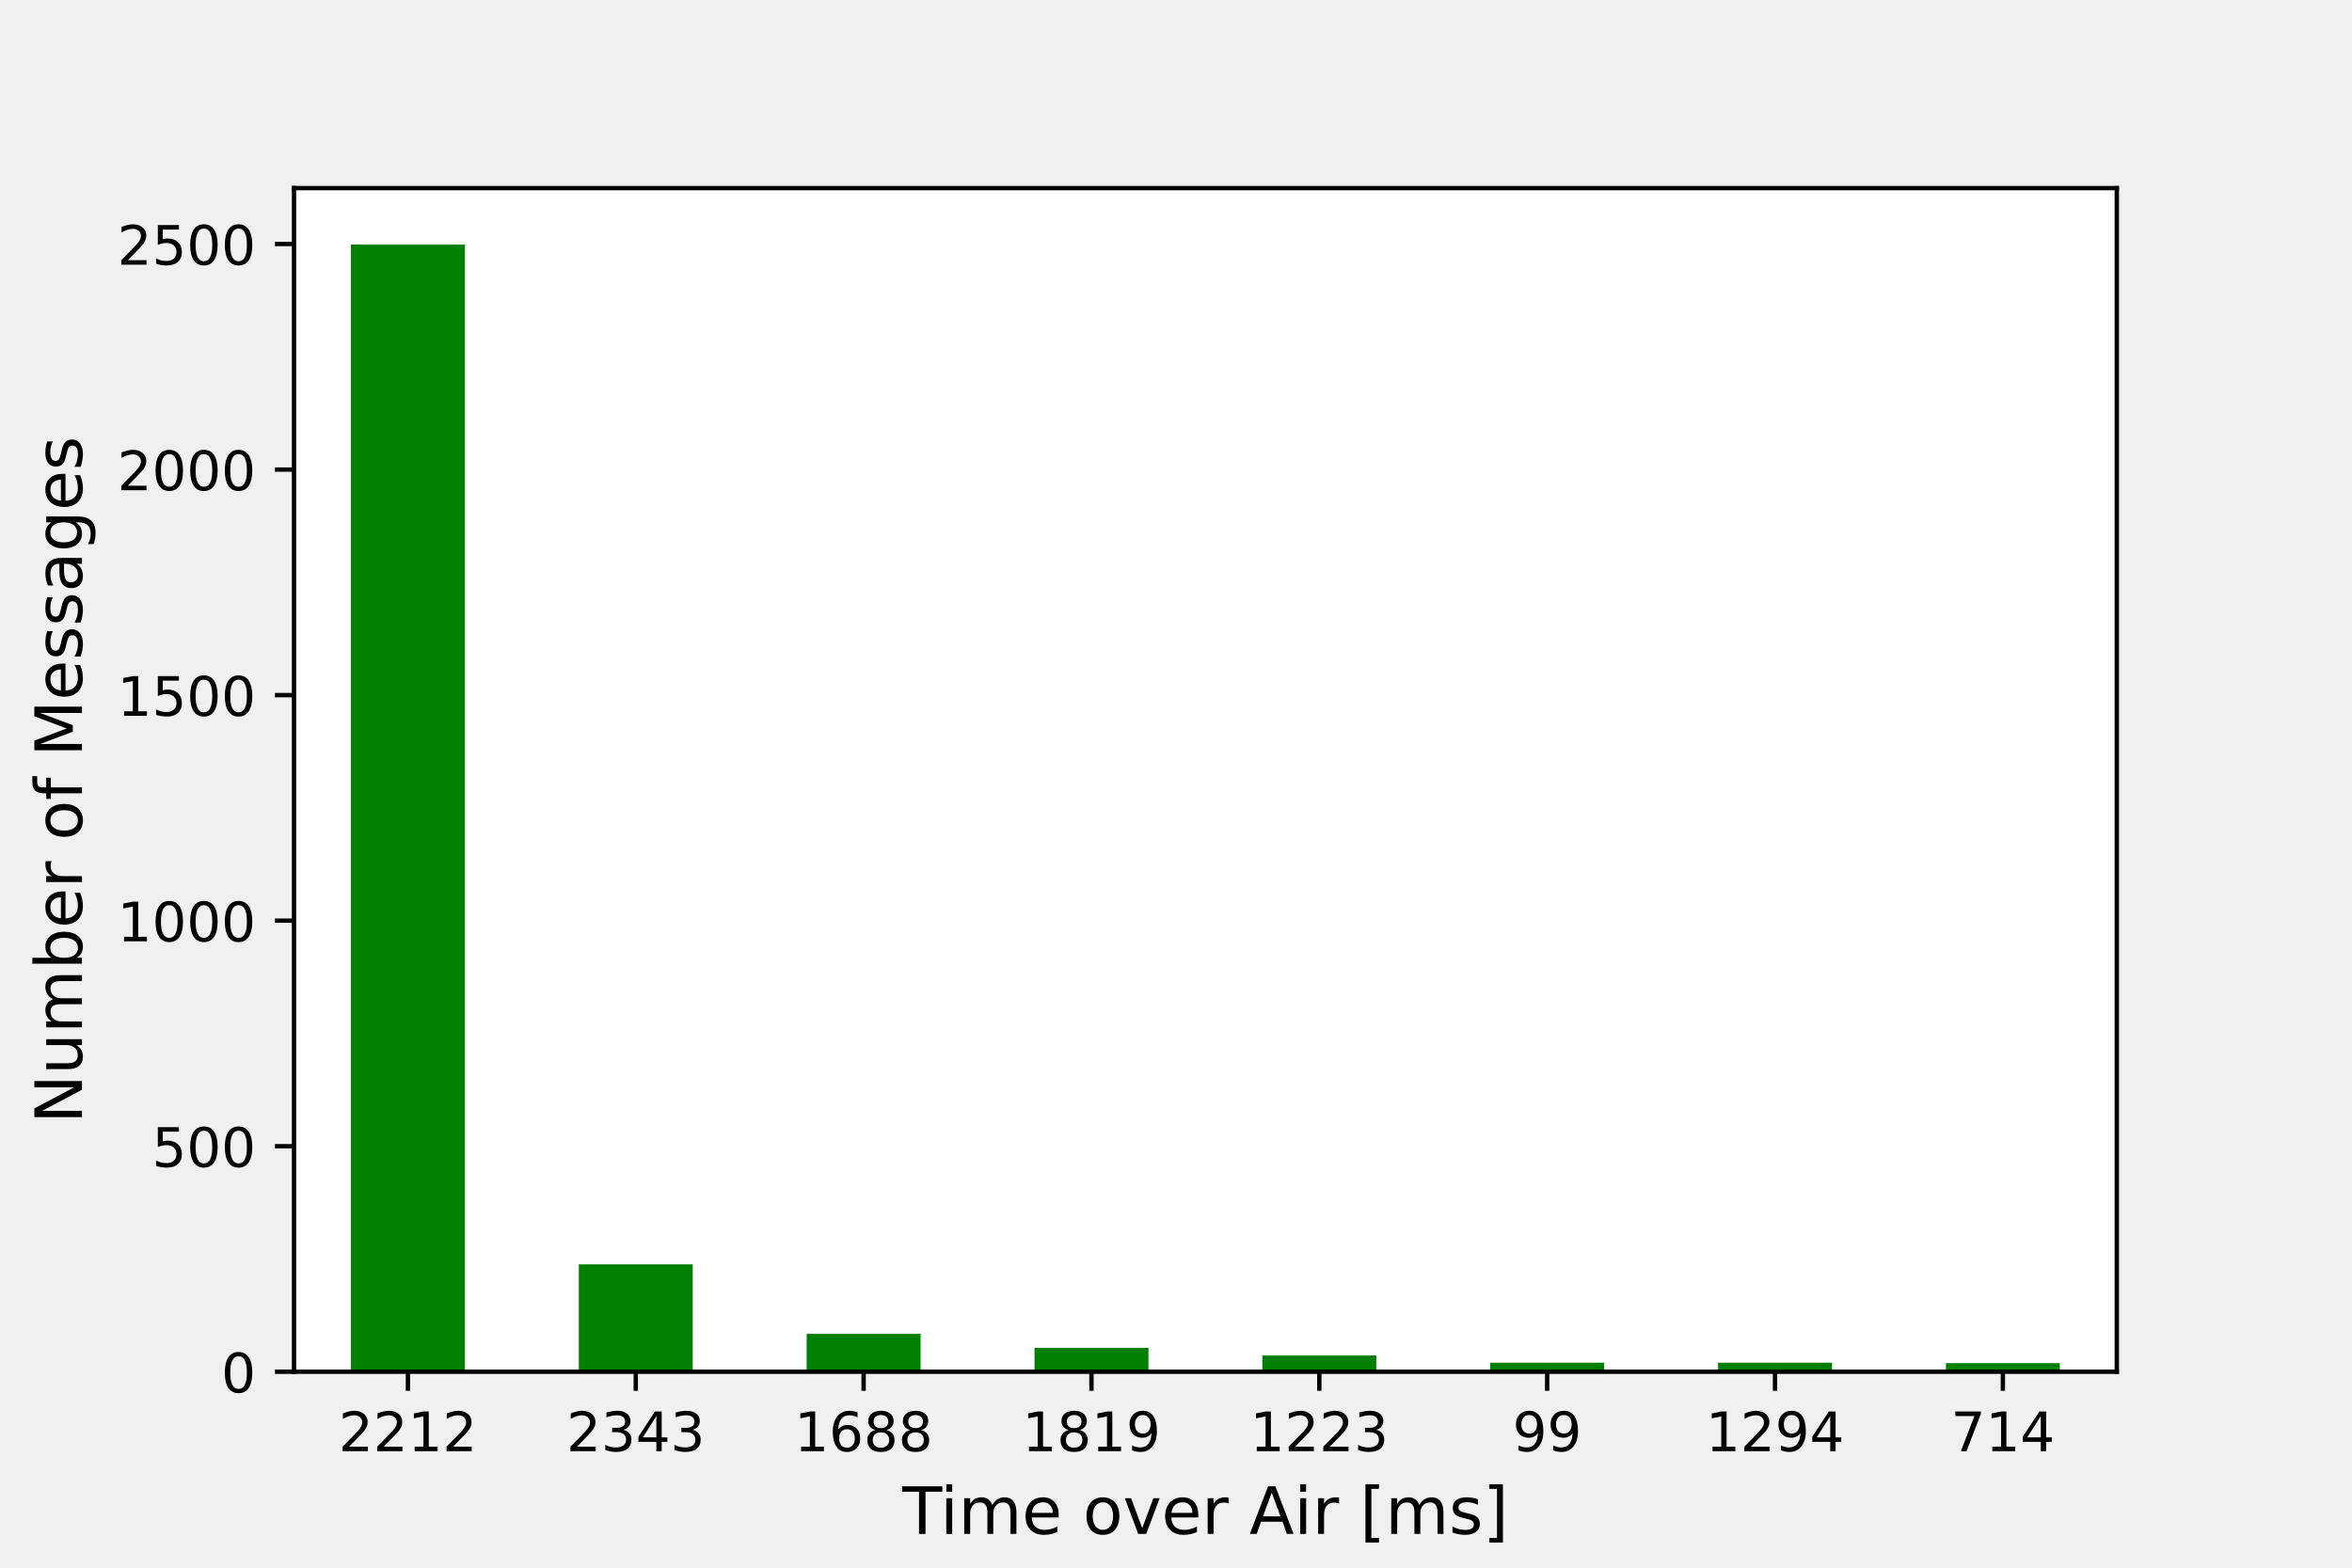
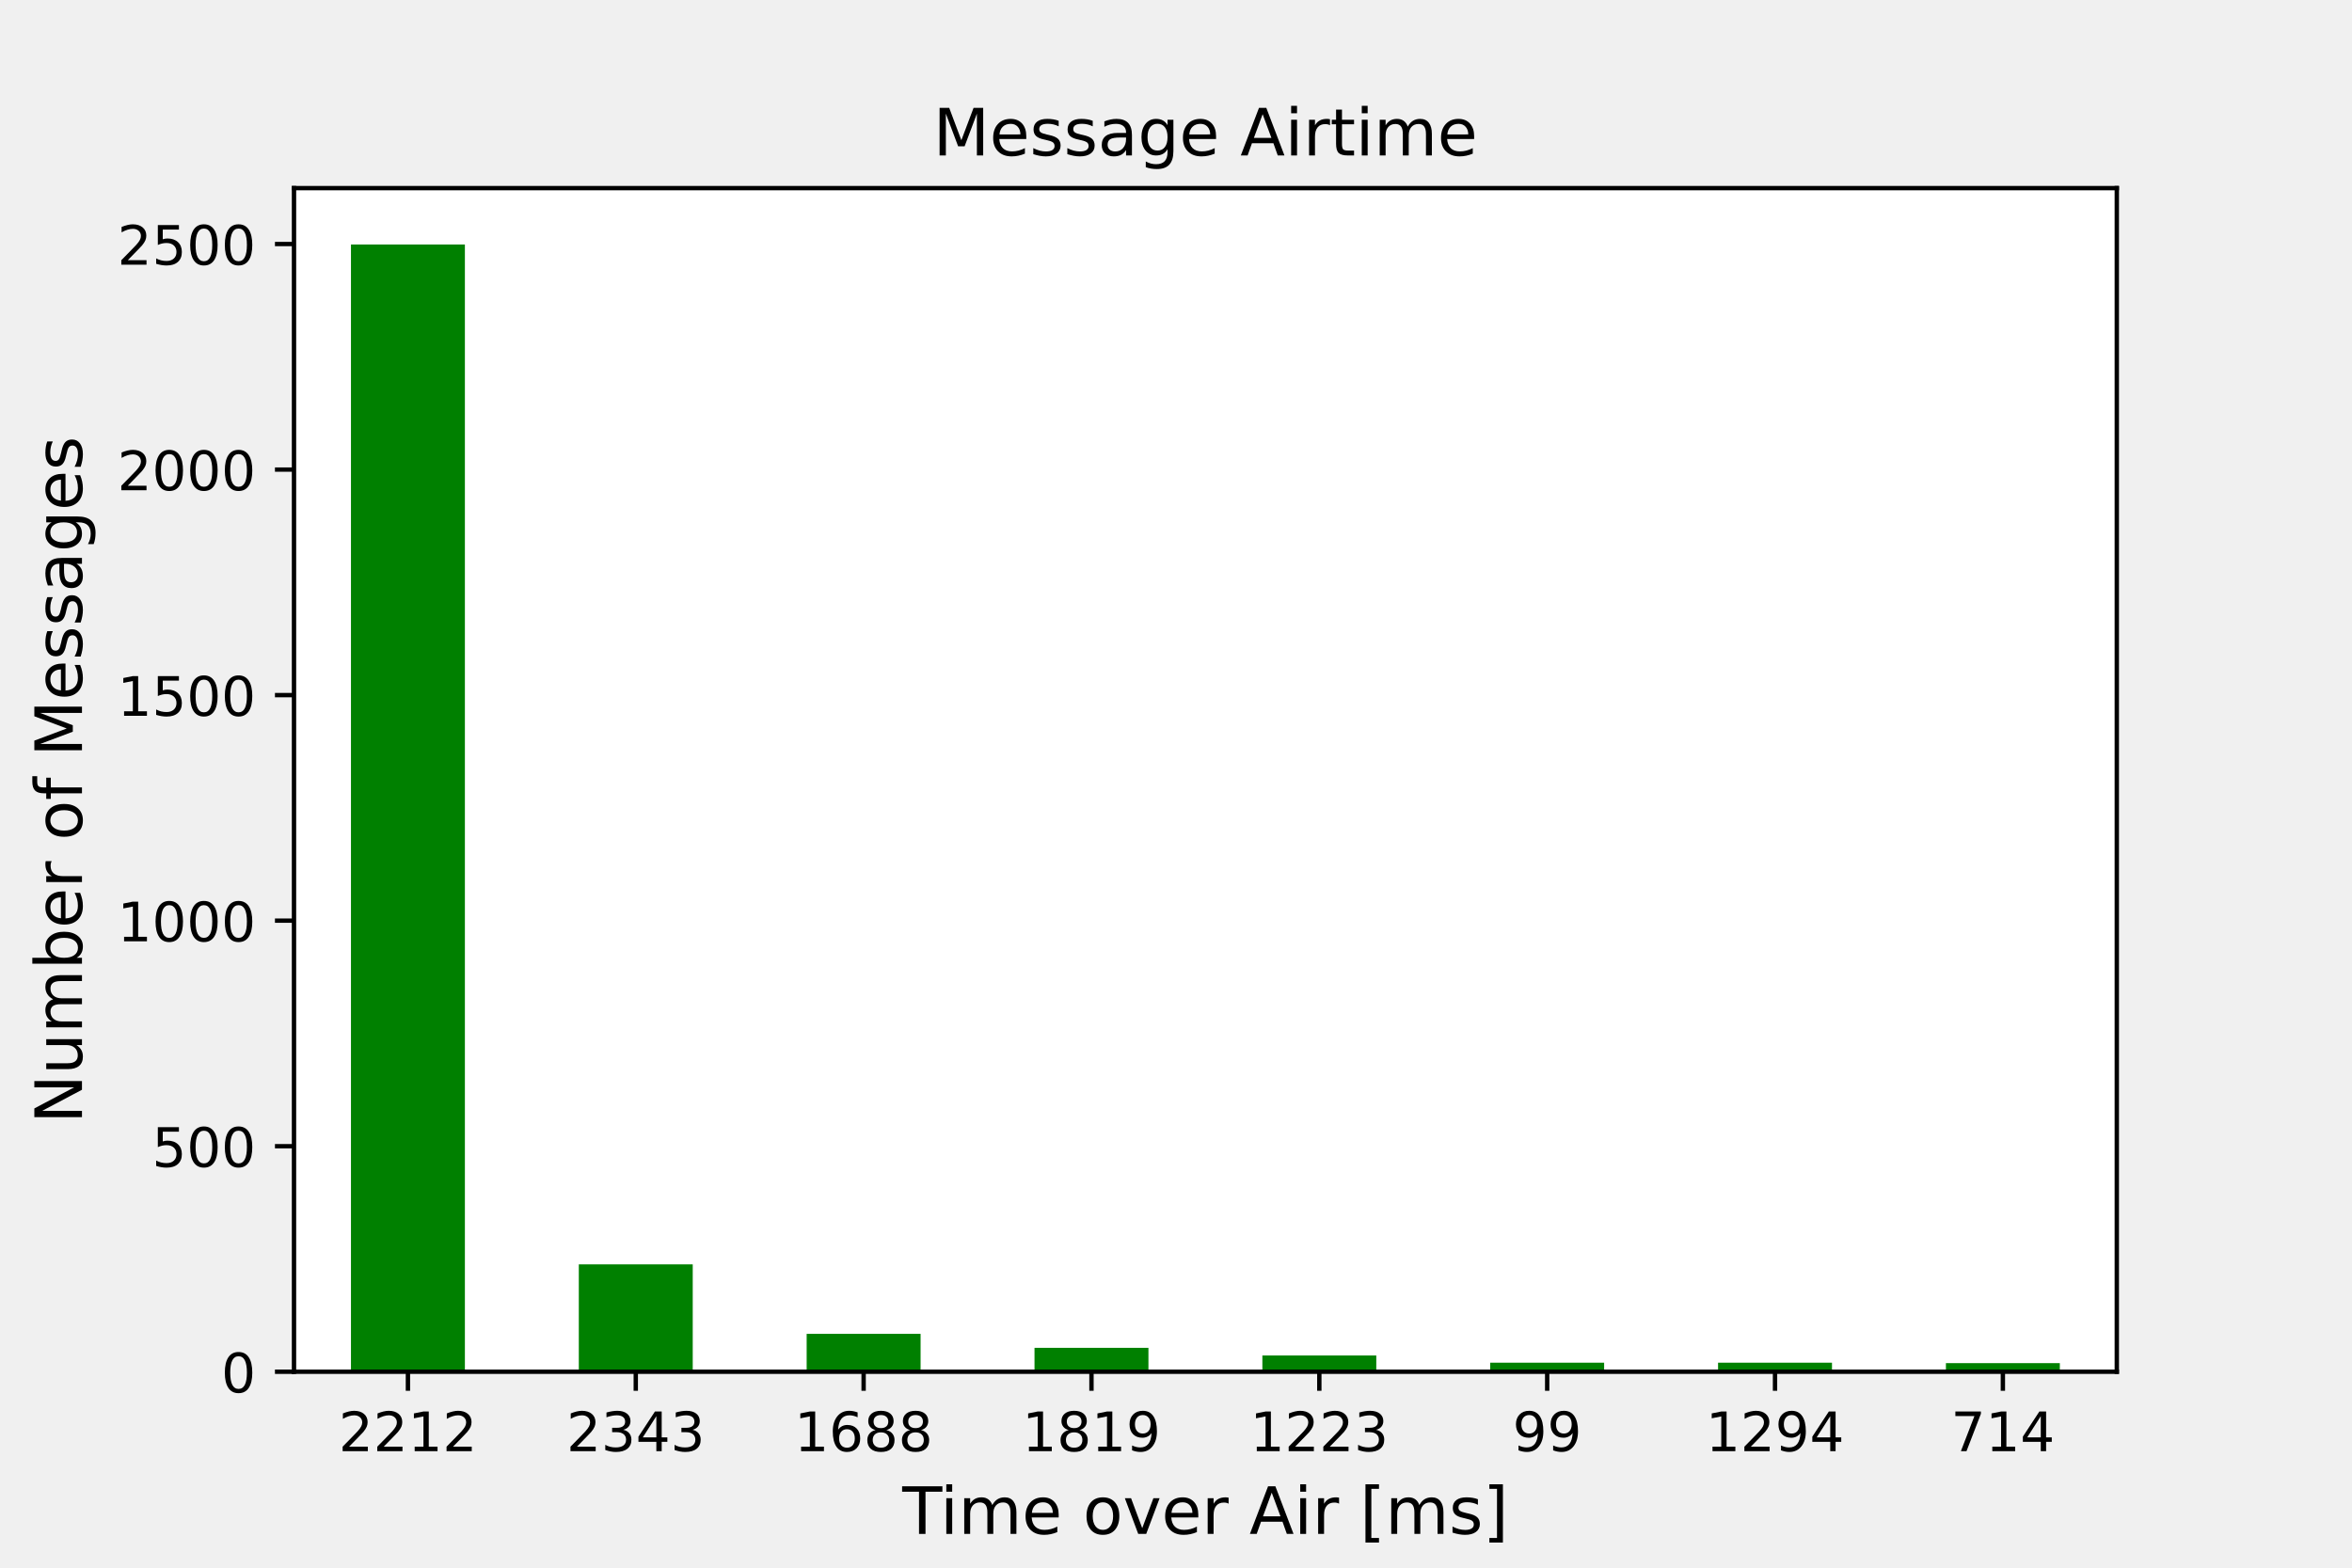
<svg xmlns="http://www.w3.org/2000/svg" xmlns:xlink="http://www.w3.org/1999/xlink" height="288pt" version="1.1" viewBox="0 0 432 288" width="432pt">
  <defs>
    <style type="text/css">*{stroke-linecap:butt;stroke-linejoin:round;}</style>
  </defs>
  <g id="figure_1">
    <g id="patch_1">
      <path d="M 0 288  L 432 288  L 432 0  L 0 0  z " style="fill:none;" />
    </g>
    <g id="axes_1">
      <g id="patch_2">
        <path d="M 54 252  L 388.8 252  L 388.8 34.56  L 54 34.56  z " style="fill:#ffffff;" />
      </g>
      <g id="patch_3">
-         <path clip-path="url(#p3d57d34177)" d="M 64.463 252  L 85.388 252  L 85.388 44.914  L 64.463 44.914  z " style="fill:#008000;" />
+         <path clip-path="url(#pd9c95d0156)" d="M 64.463 252  L 85.388 252  L 85.388 44.914  L 64.463 44.914  z " style="fill:#008000;" />
      </g>
      <g id="patch_4">
-         <path clip-path="url(#p3d57d34177)" d="M 106.312 252  L 127.237 252  L 127.237 232.278  L 106.312 232.278  z " style="fill:#008000;" />
+         <path clip-path="url(#pd9c95d0156)" d="M 106.312 252  L 127.237 252  L 127.237 232.278  L 106.312 232.278  z " style="fill:#008000;" />
      </g>
      <g id="patch_5">
-         <path clip-path="url(#p3d57d34177)" d="M 148.162 252  L 169.088 252  L 169.088 245.039  L 148.162 245.039  z " style="fill:#008000;" />
+         <path clip-path="url(#pd9c95d0156)" d="M 148.162 252  L 169.088 252  L 169.088 245.039  L 148.162 245.039  z " style="fill:#008000;" />
      </g>
      <g id="patch_6">
-         <path clip-path="url(#p3d57d34177)" d="M 190.012 252  L 210.938 252  L 210.938 247.608  L 190.012 247.608  z " style="fill:#008000;" />
+         <path clip-path="url(#pd9c95d0156)" d="M 190.012 252  L 210.938 252  L 210.938 247.608  L 190.012 247.608  z " style="fill:#008000;" />
      </g>
      <g id="patch_7">
-         <path clip-path="url(#p3d57d34177)" d="M 231.863 252  L 252.787 252  L 252.787 249.017  L 231.863 249.017  z " style="fill:#008000;" />
+         <path clip-path="url(#pd9c95d0156)" d="M 231.863 252  L 252.787 252  L 252.787 249.017  L 231.863 249.017  z " style="fill:#008000;" />
      </g>
      <g id="patch_8">
-         <path clip-path="url(#p3d57d34177)" d="M 273.712 252  L 294.637 252  L 294.637 250.343  L 273.712 250.343  z " style="fill:#008000;" />
+         <path clip-path="url(#pd9c95d0156)" d="M 273.712 252  L 294.637 252  L 294.637 250.343  L 273.712 250.343  z " style="fill:#008000;" />
      </g>
      <g id="patch_9">
-         <path clip-path="url(#p3d57d34177)" d="M 315.562 252  L 336.488 252  L 336.488 250.343  L 315.562 250.343  z " style="fill:#008000;" />
+         <path clip-path="url(#pd9c95d0156)" d="M 315.562 252  L 336.488 252  L 336.488 250.343  L 315.562 250.343  z " style="fill:#008000;" />
      </g>
      <g id="patch_10">
-         <path clip-path="url(#p3d57d34177)" d="M 357.413 252  L 378.337 252  L 378.337 250.426  L 357.413 250.426  z " style="fill:#008000;" />
+         <path clip-path="url(#pd9c95d0156)" d="M 357.413 252  L 378.337 252  L 378.337 250.426  L 357.413 250.426  z " style="fill:#008000;" />
      </g>
      <g id="matplotlib.axis_1">
        <g id="xtick_1">
          <g id="line2d_1">
            <defs>
-               <path d="M 0 0  L 0 3.5  " id="mc318a9ddac" style="stroke:#000000;stroke-width:0.8;" />
+               <path d="M 0 0  L 0 3.5  " id="med096e42ed" style="stroke:#000000;stroke-width:0.8;" />
            </defs>
            <g>
-               <use style="stroke:#000000;stroke-width:0.8;" x="74.925" xlink:href="#mc318a9ddac" y="252" />
+               <use style="stroke:#000000;stroke-width:0.8;" x="74.925" xlink:href="#med096e42ed" y="252" />
            </g>
          </g>
          <g id="text_1">
            <g transform="translate(62.2 266.5984)scale(0.1 -0.1)">
              <defs>
                <path d="M 19.188 8.297  L 53.609 8.297  L 53.609 0  L 7.328 0  L 7.328 8.297  Q 12.938 14.109 22.625 23.891  Q 32.328 33.688 34.812 36.531  Q 39.547 41.844 41.422 45.531  Q 43.312 49.219 43.312 52.781  Q 43.312 58.594 39.234 62.25  Q 35.156 65.922 28.609 65.922  Q 23.969 65.922 18.812 64.312  Q 13.672 62.703 7.812 59.422  L 7.812 69.391  Q 13.766 71.781 18.938 73  Q 24.125 74.219 28.422 74.219  Q 39.75 74.219 46.484 68.547  Q 53.219 62.891 53.219 53.422  Q 53.219 48.922 51.531 44.891  Q 49.859 40.875 45.406 35.406  Q 44.188 33.984 37.641 27.219  Q 31.109 20.453 19.188 8.297  z " id="DejaVuSans-50" />
                <path d="M 12.406 8.297  L 28.516 8.297  L 28.516 63.922  L 10.984 60.406  L 10.984 69.391  L 28.422 72.906  L 38.281 72.906  L 38.281 8.297  L 54.391 8.297  L 54.391 0  L 12.406 0  z " id="DejaVuSans-49" />
              </defs>
              <use xlink:href="#DejaVuSans-50" />
              <use x="63.623" xlink:href="#DejaVuSans-50" />
              <use x="127.246" xlink:href="#DejaVuSans-49" />
              <use x="190.869" xlink:href="#DejaVuSans-50" />
            </g>
          </g>
        </g>
        <g id="xtick_2">
          <g id="line2d_2">
            <g>
-               <use style="stroke:#000000;stroke-width:0.8;" x="116.775" xlink:href="#mc318a9ddac" y="252" />
+               <use style="stroke:#000000;stroke-width:0.8;" x="116.775" xlink:href="#med096e42ed" y="252" />
            </g>
          </g>
          <g id="text_2">
            <g transform="translate(104.05 266.5984)scale(0.1 -0.1)">
              <defs>
                <path d="M 40.578 39.312  Q 47.656 37.797 51.625 33  Q 55.609 28.219 55.609 21.188  Q 55.609 10.406 48.188 4.484  Q 40.766 -1.422 27.094 -1.422  Q 22.516 -1.422 17.656 -0.516  Q 12.797 0.391 7.625 2.203  L 7.625 11.719  Q 11.719 9.328 16.594 8.109  Q 21.484 6.891 26.812 6.891  Q 36.078 6.891 40.938 10.547  Q 45.797 14.203 45.797 21.188  Q 45.797 27.641 41.281 31.266  Q 36.766 34.906 28.719 34.906  L 20.219 34.906  L 20.219 43.016  L 29.109 43.016  Q 36.375 43.016 40.234 45.922  Q 44.094 48.828 44.094 54.297  Q 44.094 59.906 40.109 62.906  Q 36.141 65.922 28.719 65.922  Q 24.656 65.922 20.016 65.031  Q 15.375 64.156 9.812 62.312  L 9.812 71.094  Q 15.438 72.656 20.344 73.438  Q 25.25 74.219 29.594 74.219  Q 40.828 74.219 47.359 69.109  Q 53.906 64.016 53.906 55.328  Q 53.906 49.266 50.438 45.094  Q 46.969 40.922 40.578 39.312  z " id="DejaVuSans-51" />
                <path d="M 37.797 64.312  L 12.891 25.391  L 37.797 25.391  z M 35.203 72.906  L 47.609 72.906  L 47.609 25.391  L 58.016 25.391  L 58.016 17.188  L 47.609 17.188  L 47.609 0  L 37.797 0  L 37.797 17.188  L 4.891 17.188  L 4.891 26.703  z " id="DejaVuSans-52" />
              </defs>
              <use xlink:href="#DejaVuSans-50" />
              <use x="63.623" xlink:href="#DejaVuSans-51" />
              <use x="127.246" xlink:href="#DejaVuSans-52" />
              <use x="190.869" xlink:href="#DejaVuSans-51" />
            </g>
          </g>
        </g>
        <g id="xtick_3">
          <g id="line2d_3">
            <g>
-               <use style="stroke:#000000;stroke-width:0.8;" x="158.625" xlink:href="#mc318a9ddac" y="252" />
+               <use style="stroke:#000000;stroke-width:0.8;" x="158.625" xlink:href="#med096e42ed" y="252" />
            </g>
          </g>
          <g id="text_3">
            <g transform="translate(145.9 266.5984)scale(0.1 -0.1)">
              <defs>
                <path d="M 33.016 40.375  Q 26.375 40.375 22.484 35.828  Q 18.609 31.297 18.609 23.391  Q 18.609 15.531 22.484 10.953  Q 26.375 6.391 33.016 6.391  Q 39.656 6.391 43.531 10.953  Q 47.406 15.531 47.406 23.391  Q 47.406 31.297 43.531 35.828  Q 39.656 40.375 33.016 40.375  z M 52.594 71.297  L 52.594 62.312  Q 48.875 64.062 45.094 64.984  Q 41.312 65.922 37.594 65.922  Q 27.828 65.922 22.672 59.328  Q 17.531 52.734 16.797 39.406  Q 19.672 43.656 24.016 45.922  Q 28.375 48.188 33.594 48.188  Q 44.578 48.188 50.953 41.516  Q 57.328 34.859 57.328 23.391  Q 57.328 12.156 50.688 5.359  Q 44.047 -1.422 33.016 -1.422  Q 20.359 -1.422 13.672 8.266  Q 6.984 17.969 6.984 36.375  Q 6.984 53.656 15.188 63.938  Q 23.391 74.219 37.203 74.219  Q 40.922 74.219 44.703 73.484  Q 48.484 72.75 52.594 71.297  z " id="DejaVuSans-54" />
                <path d="M 31.781 34.625  Q 24.75 34.625 20.719 30.859  Q 16.703 27.094 16.703 20.516  Q 16.703 13.922 20.719 10.156  Q 24.75 6.391 31.781 6.391  Q 38.812 6.391 42.859 10.172  Q 46.922 13.969 46.922 20.516  Q 46.922 27.094 42.891 30.859  Q 38.875 34.625 31.781 34.625  z M 21.922 38.812  Q 15.578 40.375 12.031 44.719  Q 8.5 49.078 8.5 55.328  Q 8.5 64.062 14.719 69.141  Q 20.953 74.219 31.781 74.219  Q 42.672 74.219 48.875 69.141  Q 55.078 64.062 55.078 55.328  Q 55.078 49.078 51.531 44.719  Q 48 40.375 41.703 38.812  Q 48.828 37.156 52.797 32.312  Q 56.781 27.484 56.781 20.516  Q 56.781 9.906 50.312 4.234  Q 43.844 -1.422 31.781 -1.422  Q 19.734 -1.422 13.25 4.234  Q 6.781 9.906 6.781 20.516  Q 6.781 27.484 10.781 32.312  Q 14.797 37.156 21.922 38.812  z M 18.312 54.391  Q 18.312 48.734 21.844 45.562  Q 25.391 42.391 31.781 42.391  Q 38.141 42.391 41.719 45.562  Q 45.312 48.734 45.312 54.391  Q 45.312 60.062 41.719 63.234  Q 38.141 66.406 31.781 66.406  Q 25.391 66.406 21.844 63.234  Q 18.312 60.062 18.312 54.391  z " id="DejaVuSans-56" />
              </defs>
              <use xlink:href="#DejaVuSans-49" />
              <use x="63.623" xlink:href="#DejaVuSans-54" />
              <use x="127.246" xlink:href="#DejaVuSans-56" />
              <use x="190.869" xlink:href="#DejaVuSans-56" />
            </g>
          </g>
        </g>
        <g id="xtick_4">
          <g id="line2d_4">
            <g>
-               <use style="stroke:#000000;stroke-width:0.8;" x="200.475" xlink:href="#mc318a9ddac" y="252" />
+               <use style="stroke:#000000;stroke-width:0.8;" x="200.475" xlink:href="#med096e42ed" y="252" />
            </g>
          </g>
          <g id="text_4">
            <g transform="translate(187.75 266.5984)scale(0.1 -0.1)">
              <defs>
                <path d="M 10.984 1.516  L 10.984 10.5  Q 14.703 8.734 18.5 7.812  Q 22.312 6.891 25.984 6.891  Q 35.75 6.891 40.891 13.453  Q 46.047 20.016 46.781 33.406  Q 43.953 29.203 39.594 26.953  Q 35.25 24.703 29.984 24.703  Q 19.047 24.703 12.672 31.312  Q 6.297 37.938 6.297 49.422  Q 6.297 60.641 12.938 67.422  Q 19.578 74.219 30.609 74.219  Q 43.266 74.219 49.922 64.516  Q 56.594 54.828 56.594 36.375  Q 56.594 19.141 48.406 8.859  Q 40.234 -1.422 26.422 -1.422  Q 22.703 -1.422 18.891 -0.688  Q 15.094 0.047 10.984 1.516  z M 30.609 32.422  Q 37.25 32.422 41.125 36.953  Q 45.016 41.5 45.016 49.422  Q 45.016 57.281 41.125 61.844  Q 37.25 66.406 30.609 66.406  Q 23.969 66.406 20.094 61.844  Q 16.219 57.281 16.219 49.422  Q 16.219 41.5 20.094 36.953  Q 23.969 32.422 30.609 32.422  z " id="DejaVuSans-57" />
              </defs>
              <use xlink:href="#DejaVuSans-49" />
              <use x="63.623" xlink:href="#DejaVuSans-56" />
              <use x="127.246" xlink:href="#DejaVuSans-49" />
              <use x="190.869" xlink:href="#DejaVuSans-57" />
            </g>
          </g>
        </g>
        <g id="xtick_5">
          <g id="line2d_5">
            <g>
-               <use style="stroke:#000000;stroke-width:0.8;" x="242.325" xlink:href="#mc318a9ddac" y="252" />
+               <use style="stroke:#000000;stroke-width:0.8;" x="242.325" xlink:href="#med096e42ed" y="252" />
            </g>
          </g>
          <g id="text_5">
            <g transform="translate(229.6 266.5984)scale(0.1 -0.1)">
              <use xlink:href="#DejaVuSans-49" />
              <use x="63.623" xlink:href="#DejaVuSans-50" />
              <use x="127.246" xlink:href="#DejaVuSans-50" />
              <use x="190.869" xlink:href="#DejaVuSans-51" />
            </g>
          </g>
        </g>
        <g id="xtick_6">
          <g id="line2d_6">
            <g>
-               <use style="stroke:#000000;stroke-width:0.8;" x="284.175" xlink:href="#mc318a9ddac" y="252" />
+               <use style="stroke:#000000;stroke-width:0.8;" x="284.175" xlink:href="#med096e42ed" y="252" />
            </g>
          </g>
          <g id="text_6">
            <g transform="translate(277.8125 266.5984)scale(0.1 -0.1)">
              <use xlink:href="#DejaVuSans-57" />
              <use x="63.623" xlink:href="#DejaVuSans-57" />
            </g>
          </g>
        </g>
        <g id="xtick_7">
          <g id="line2d_7">
            <g>
-               <use style="stroke:#000000;stroke-width:0.8;" x="326.025" xlink:href="#mc318a9ddac" y="252" />
+               <use style="stroke:#000000;stroke-width:0.8;" x="326.025" xlink:href="#med096e42ed" y="252" />
            </g>
          </g>
          <g id="text_7">
            <g transform="translate(313.3 266.5984)scale(0.1 -0.1)">
              <use xlink:href="#DejaVuSans-49" />
              <use x="63.623" xlink:href="#DejaVuSans-50" />
              <use x="127.246" xlink:href="#DejaVuSans-57" />
              <use x="190.869" xlink:href="#DejaVuSans-52" />
            </g>
          </g>
        </g>
        <g id="xtick_8">
          <g id="line2d_8">
            <g>
-               <use style="stroke:#000000;stroke-width:0.8;" x="367.875" xlink:href="#mc318a9ddac" y="252" />
+               <use style="stroke:#000000;stroke-width:0.8;" x="367.875" xlink:href="#med096e42ed" y="252" />
            </g>
          </g>
          <g id="text_8">
            <g transform="translate(358.3313 266.5984)scale(0.1 -0.1)">
              <defs>
                <path d="M 8.203 72.906  L 55.078 72.906  L 55.078 68.703  L 28.609 0  L 18.312 0  L 43.219 64.594  L 8.203 64.594  z " id="DejaVuSans-55" />
              </defs>
              <use xlink:href="#DejaVuSans-55" />
              <use x="63.623" xlink:href="#DejaVuSans-49" />
              <use x="127.246" xlink:href="#DejaVuSans-52" />
            </g>
          </g>
        </g>
        <g id="text_9">
          <g transform="translate(165.7284 281.7962)scale(0.12 -0.12)">
            <defs>
              <path d="M -0.297 72.906  L 61.375 72.906  L 61.375 64.594  L 35.5 64.594  L 35.5 0  L 25.594 0  L 25.594 64.594  L -0.297 64.594  z " id="DejaVuSans-84" />
              <path d="M 9.422 54.688  L 18.406 54.688  L 18.406 0  L 9.422 0  z M 9.422 75.984  L 18.406 75.984  L 18.406 64.594  L 9.422 64.594  z " id="DejaVuSans-105" />
              <path d="M 52 44.188  Q 55.375 50.25 60.062 53.125  Q 64.75 56 71.094 56  Q 79.641 56 84.281 50.016  Q 88.922 44.047 88.922 33.016  L 88.922 0  L 79.891 0  L 79.891 32.719  Q 79.891 40.578 77.094 44.375  Q 74.312 48.188 68.609 48.188  Q 61.625 48.188 57.562 43.547  Q 53.516 38.922 53.516 30.906  L 53.516 0  L 44.484 0  L 44.484 32.719  Q 44.484 40.625 41.703 44.406  Q 38.922 48.188 33.109 48.188  Q 26.219 48.188 22.156 43.531  Q 18.109 38.875 18.109 30.906  L 18.109 0  L 9.078 0  L 9.078 54.688  L 18.109 54.688  L 18.109 46.188  Q 21.188 51.219 25.484 53.609  Q 29.781 56 35.688 56  Q 41.656 56 45.828 52.969  Q 50 49.953 52 44.188  z " id="DejaVuSans-109" />
              <path d="M 56.203 29.594  L 56.203 25.203  L 14.891 25.203  Q 15.484 15.922 20.484 11.062  Q 25.484 6.203 34.422 6.203  Q 39.594 6.203 44.453 7.469  Q 49.312 8.734 54.109 11.281  L 54.109 2.781  Q 49.266 0.734 44.188 -0.344  Q 39.109 -1.422 33.891 -1.422  Q 20.797 -1.422 13.156 6.188  Q 5.516 13.812 5.516 26.812  Q 5.516 40.234 12.766 48.109  Q 20.016 56 32.328 56  Q 43.359 56 49.781 48.891  Q 56.203 41.797 56.203 29.594  z M 47.219 32.234  Q 47.125 39.594 43.094 43.984  Q 39.062 48.391 32.422 48.391  Q 24.906 48.391 20.391 44.141  Q 15.875 39.891 15.188 32.172  z " id="DejaVuSans-101" />
              <path id="DejaVuSans-32" />
              <path d="M 30.609 48.391  Q 23.391 48.391 19.188 42.75  Q 14.984 37.109 14.984 27.297  Q 14.984 17.484 19.156 11.844  Q 23.344 6.203 30.609 6.203  Q 37.797 6.203 41.984 11.859  Q 46.188 17.531 46.188 27.297  Q 46.188 37.016 41.984 42.703  Q 37.797 48.391 30.609 48.391  z M 30.609 56  Q 42.328 56 49.016 48.375  Q 55.719 40.766 55.719 27.297  Q 55.719 13.875 49.016 6.219  Q 42.328 -1.422 30.609 -1.422  Q 18.844 -1.422 12.172 6.219  Q 5.516 13.875 5.516 27.297  Q 5.516 40.766 12.172 48.375  Q 18.844 56 30.609 56  z " id="DejaVuSans-111" />
              <path d="M 2.984 54.688  L 12.5 54.688  L 29.594 8.797  L 46.688 54.688  L 56.203 54.688  L 35.688 0  L 23.484 0  z " id="DejaVuSans-118" />
              <path d="M 41.109 46.297  Q 39.594 47.172 37.812 47.578  Q 36.031 48 33.891 48  Q 26.266 48 22.188 43.047  Q 18.109 38.094 18.109 28.812  L 18.109 0  L 9.078 0  L 9.078 54.688  L 18.109 54.688  L 18.109 46.188  Q 20.953 51.172 25.484 53.578  Q 30.031 56 36.531 56  Q 37.453 56 38.578 55.875  Q 39.703 55.766 41.062 55.516  z " id="DejaVuSans-114" />
              <path d="M 34.188 63.188  L 20.797 26.906  L 47.609 26.906  z M 28.609 72.906  L 39.797 72.906  L 67.578 0  L 57.328 0  L 50.688 18.703  L 17.828 18.703  L 11.188 0  L 0.781 0  z " id="DejaVuSans-65" />
              <path d="M 8.594 75.984  L 29.297 75.984  L 29.297 69  L 17.578 69  L 17.578 -6.203  L 29.297 -6.203  L 29.297 -13.188  L 8.594 -13.188  z " id="DejaVuSans-91" />
              <path d="M 44.281 53.078  L 44.281 44.578  Q 40.484 46.531 36.375 47.5  Q 32.281 48.484 27.875 48.484  Q 21.188 48.484 17.844 46.438  Q 14.5 44.391 14.5 40.281  Q 14.5 37.156 16.891 35.375  Q 19.281 33.594 26.516 31.984  L 29.594 31.297  Q 39.156 29.25 43.188 25.516  Q 47.219 21.781 47.219 15.094  Q 47.219 7.469 41.188 3.016  Q 35.156 -1.422 24.609 -1.422  Q 20.219 -1.422 15.453 -0.562  Q 10.688 0.297 5.422 2  L 5.422 11.281  Q 10.406 8.688 15.234 7.391  Q 20.062 6.109 24.812 6.109  Q 31.156 6.109 34.562 8.281  Q 37.984 10.453 37.984 14.406  Q 37.984 18.062 35.516 20.016  Q 33.062 21.969 24.703 23.781  L 21.578 24.516  Q 13.234 26.266 9.516 29.906  Q 5.812 33.547 5.812 39.891  Q 5.812 47.609 11.281 51.797  Q 16.75 56 26.812 56  Q 31.781 56 36.172 55.266  Q 40.578 54.547 44.281 53.078  z " id="DejaVuSans-115" />
              <path d="M 30.422 75.984  L 30.422 -13.188  L 9.719 -13.188  L 9.719 -6.203  L 21.391 -6.203  L 21.391 69  L 9.719 69  L 9.719 75.984  z " id="DejaVuSans-93" />
            </defs>
            <use xlink:href="#DejaVuSans-84" />
            <use x="57.959" xlink:href="#DejaVuSans-105" />
            <use x="85.742" xlink:href="#DejaVuSans-109" />
            <use x="183.154" xlink:href="#DejaVuSans-101" />
            <use x="244.678" xlink:href="#DejaVuSans-32" />
            <use x="276.465" xlink:href="#DejaVuSans-111" />
            <use x="337.646" xlink:href="#DejaVuSans-118" />
            <use x="396.826" xlink:href="#DejaVuSans-101" />
            <use x="458.35" xlink:href="#DejaVuSans-114" />
            <use x="499.463" xlink:href="#DejaVuSans-32" />
            <use x="531.25" xlink:href="#DejaVuSans-65" />
            <use x="599.658" xlink:href="#DejaVuSans-105" />
            <use x="627.441" xlink:href="#DejaVuSans-114" />
            <use x="668.555" xlink:href="#DejaVuSans-32" />
            <use x="700.342" xlink:href="#DejaVuSans-91" />
            <use x="739.355" xlink:href="#DejaVuSans-109" />
            <use x="836.768" xlink:href="#DejaVuSans-115" />
            <use x="888.867" xlink:href="#DejaVuSans-93" />
          </g>
        </g>
      </g>
      <g id="matplotlib.axis_2">
        <g id="ytick_1">
          <g id="line2d_9">
            <defs>
-               <path d="M 0 0  L -3.5 0  " id="m7faad6955d" style="stroke:#000000;stroke-width:0.8;" />
+               <path d="M 0 0  L -3.5 0  " id="md0dcd8bc72" style="stroke:#000000;stroke-width:0.8;" />
            </defs>
            <g>
-               <use style="stroke:#000000;stroke-width:0.8;" x="54" xlink:href="#m7faad6955d" y="252" />
+               <use style="stroke:#000000;stroke-width:0.8;" x="54" xlink:href="#md0dcd8bc72" y="252" />
            </g>
          </g>
          <g id="text_10">
            <g transform="translate(40.6375 255.7992)scale(0.1 -0.1)">
              <defs>
                <path d="M 31.781 66.406  Q 24.172 66.406 20.328 58.906  Q 16.5 51.422 16.5 36.375  Q 16.5 21.391 20.328 13.891  Q 24.172 6.391 31.781 6.391  Q 39.453 6.391 43.281 13.891  Q 47.125 21.391 47.125 36.375  Q 47.125 51.422 43.281 58.906  Q 39.453 66.406 31.781 66.406  z M 31.781 74.219  Q 44.047 74.219 50.516 64.516  Q 56.984 54.828 56.984 36.375  Q 56.984 17.969 50.516 8.266  Q 44.047 -1.422 31.781 -1.422  Q 19.531 -1.422 13.062 8.266  Q 6.594 17.969 6.594 36.375  Q 6.594 54.828 13.062 64.516  Q 19.531 74.219 31.781 74.219  z " id="DejaVuSans-48" />
              </defs>
              <use xlink:href="#DejaVuSans-48" />
            </g>
          </g>
        </g>
        <g id="ytick_2">
          <g id="line2d_10">
            <g>
-               <use style="stroke:#000000;stroke-width:0.8;" x="54" xlink:href="#m7faad6955d" y="210.566" />
+               <use style="stroke:#000000;stroke-width:0.8;" x="54" xlink:href="#md0dcd8bc72" y="210.566" />
            </g>
          </g>
          <g id="text_11">
            <g transform="translate(27.9125 214.3655)scale(0.1 -0.1)">
              <defs>
                <path d="M 10.797 72.906  L 49.516 72.906  L 49.516 64.594  L 19.828 64.594  L 19.828 46.734  Q 21.969 47.469 24.109 47.828  Q 26.266 48.188 28.422 48.188  Q 40.625 48.188 47.75 41.5  Q 54.891 34.812 54.891 23.391  Q 54.891 11.625 47.562 5.094  Q 40.234 -1.422 26.906 -1.422  Q 22.312 -1.422 17.547 -0.641  Q 12.797 0.141 7.719 1.703  L 7.719 11.625  Q 12.109 9.234 16.797 8.062  Q 21.484 6.891 26.703 6.891  Q 35.156 6.891 40.078 11.328  Q 45.016 15.766 45.016 23.391  Q 45.016 31 40.078 35.438  Q 35.156 39.891 26.703 39.891  Q 22.75 39.891 18.812 39.016  Q 14.891 38.141 10.797 36.281  z " id="DejaVuSans-53" />
              </defs>
              <use xlink:href="#DejaVuSans-53" />
              <use x="63.623" xlink:href="#DejaVuSans-48" />
              <use x="127.246" xlink:href="#DejaVuSans-48" />
            </g>
          </g>
        </g>
        <g id="ytick_3">
          <g id="line2d_11">
            <g>
-               <use style="stroke:#000000;stroke-width:0.8;" x="54" xlink:href="#m7faad6955d" y="169.133" />
+               <use style="stroke:#000000;stroke-width:0.8;" x="54" xlink:href="#md0dcd8bc72" y="169.133" />
            </g>
          </g>
          <g id="text_12">
            <g transform="translate(21.55 172.9318)scale(0.1 -0.1)">
              <use xlink:href="#DejaVuSans-49" />
              <use x="63.623" xlink:href="#DejaVuSans-48" />
              <use x="127.246" xlink:href="#DejaVuSans-48" />
              <use x="190.869" xlink:href="#DejaVuSans-48" />
            </g>
          </g>
        </g>
        <g id="ytick_4">
          <g id="line2d_12">
            <g>
-               <use style="stroke:#000000;stroke-width:0.8;" x="54" xlink:href="#m7faad6955d" y="127.699" />
+               <use style="stroke:#000000;stroke-width:0.8;" x="54" xlink:href="#md0dcd8bc72" y="127.699" />
            </g>
          </g>
          <g id="text_13">
            <g transform="translate(21.55 131.4981)scale(0.1 -0.1)">
              <use xlink:href="#DejaVuSans-49" />
              <use x="63.623" xlink:href="#DejaVuSans-53" />
              <use x="127.246" xlink:href="#DejaVuSans-48" />
              <use x="190.869" xlink:href="#DejaVuSans-48" />
            </g>
          </g>
        </g>
        <g id="ytick_5">
          <g id="line2d_13">
            <g>
-               <use style="stroke:#000000;stroke-width:0.8;" x="54" xlink:href="#m7faad6955d" y="86.265" />
+               <use style="stroke:#000000;stroke-width:0.8;" x="54" xlink:href="#md0dcd8bc72" y="86.265" />
            </g>
          </g>
          <g id="text_14">
            <g transform="translate(21.55 90.06435)scale(0.1 -0.1)">
              <use xlink:href="#DejaVuSans-50" />
              <use x="63.623" xlink:href="#DejaVuSans-48" />
              <use x="127.246" xlink:href="#DejaVuSans-48" />
              <use x="190.869" xlink:href="#DejaVuSans-48" />
            </g>
          </g>
        </g>
        <g id="ytick_6">
          <g id="line2d_14">
            <g>
-               <use style="stroke:#000000;stroke-width:0.8;" x="54" xlink:href="#m7faad6955d" y="44.831" />
+               <use style="stroke:#000000;stroke-width:0.8;" x="54" xlink:href="#md0dcd8bc72" y="44.831" />
            </g>
          </g>
          <g id="text_15">
            <g transform="translate(21.55 48.63064)scale(0.1 -0.1)">
              <use xlink:href="#DejaVuSans-50" />
              <use x="63.623" xlink:href="#DejaVuSans-53" />
              <use x="127.246" xlink:href="#DejaVuSans-48" />
              <use x="190.869" xlink:href="#DejaVuSans-48" />
            </g>
          </g>
        </g>
        <g id="text_16">
          <g transform="translate(15.05438 206.4038)rotate(-90)scale(0.12 -0.12)">
            <defs>
              <path d="M 9.812 72.906  L 23.094 72.906  L 55.422 11.922  L 55.422 72.906  L 64.984 72.906  L 64.984 0  L 51.703 0  L 19.391 60.984  L 19.391 0  L 9.812 0  z " id="DejaVuSans-78" />
              <path d="M 8.5 21.578  L 8.5 54.688  L 17.484 54.688  L 17.484 21.922  Q 17.484 14.156 20.5 10.266  Q 23.531 6.391 29.594 6.391  Q 36.859 6.391 41.078 11.031  Q 45.312 15.672 45.312 23.688  L 45.312 54.688  L 54.297 54.688  L 54.297 0  L 45.312 0  L 45.312 8.406  Q 42.047 3.422 37.719 1  Q 33.406 -1.422 27.688 -1.422  Q 18.266 -1.422 13.375 4.438  Q 8.5 10.297 8.5 21.578  z M 31.109 56  z " id="DejaVuSans-117" />
              <path d="M 48.688 27.297  Q 48.688 37.203 44.609 42.844  Q 40.531 48.484 33.406 48.484  Q 26.266 48.484 22.188 42.844  Q 18.109 37.203 18.109 27.297  Q 18.109 17.391 22.188 11.75  Q 26.266 6.109 33.406 6.109  Q 40.531 6.109 44.609 11.75  Q 48.688 17.391 48.688 27.297  z M 18.109 46.391  Q 20.953 51.266 25.266 53.625  Q 29.594 56 35.594 56  Q 45.562 56 51.781 48.094  Q 58.016 40.188 58.016 27.297  Q 58.016 14.406 51.781 6.484  Q 45.562 -1.422 35.594 -1.422  Q 29.594 -1.422 25.266 0.953  Q 20.953 3.328 18.109 8.203  L 18.109 0  L 9.078 0  L 9.078 75.984  L 18.109 75.984  z " id="DejaVuSans-98" />
              <path d="M 37.109 75.984  L 37.109 68.5  L 28.516 68.5  Q 23.688 68.5 21.797 66.547  Q 19.922 64.594 19.922 59.516  L 19.922 54.688  L 34.719 54.688  L 34.719 47.703  L 19.922 47.703  L 19.922 0  L 10.891 0  L 10.891 47.703  L 2.297 47.703  L 2.297 54.688  L 10.891 54.688  L 10.891 58.5  Q 10.891 67.625 15.141 71.797  Q 19.391 75.984 28.609 75.984  z " id="DejaVuSans-102" />
              <path d="M 9.812 72.906  L 24.516 72.906  L 43.109 23.297  L 61.812 72.906  L 76.516 72.906  L 76.516 0  L 66.891 0  L 66.891 64.016  L 48.094 14.016  L 38.188 14.016  L 19.391 64.016  L 19.391 0  L 9.812 0  z " id="DejaVuSans-77" />
              <path d="M 34.281 27.484  Q 23.391 27.484 19.188 25  Q 14.984 22.516 14.984 16.5  Q 14.984 11.719 18.141 8.906  Q 21.297 6.109 26.703 6.109  Q 34.188 6.109 38.703 11.406  Q 43.219 16.703 43.219 25.484  L 43.219 27.484  z M 52.203 31.203  L 52.203 0  L 43.219 0  L 43.219 8.297  Q 40.141 3.328 35.547 0.953  Q 30.953 -1.422 24.312 -1.422  Q 15.922 -1.422 10.953 3.297  Q 6 8.016 6 15.922  Q 6 25.141 12.172 29.828  Q 18.359 34.516 30.609 34.516  L 43.219 34.516  L 43.219 35.406  Q 43.219 41.609 39.141 45  Q 35.062 48.391 27.688 48.391  Q 23 48.391 18.547 47.266  Q 14.109 46.141 10.016 43.891  L 10.016 52.203  Q 14.938 54.109 19.578 55.047  Q 24.219 56 28.609 56  Q 40.484 56 46.344 49.844  Q 52.203 43.703 52.203 31.203  z " id="DejaVuSans-97" />
              <path d="M 45.406 27.984  Q 45.406 37.75 41.375 43.109  Q 37.359 48.484 30.078 48.484  Q 22.859 48.484 18.828 43.109  Q 14.797 37.75 14.797 27.984  Q 14.797 18.266 18.828 12.891  Q 22.859 7.516 30.078 7.516  Q 37.359 7.516 41.375 12.891  Q 45.406 18.266 45.406 27.984  z M 54.391 6.781  Q 54.391 -7.172 48.188 -13.984  Q 42 -20.797 29.203 -20.797  Q 24.469 -20.797 20.266 -20.094  Q 16.062 -19.391 12.109 -17.922  L 12.109 -9.188  Q 16.062 -11.328 19.922 -12.344  Q 23.781 -13.375 27.781 -13.375  Q 36.625 -13.375 41.016 -8.766  Q 45.406 -4.156 45.406 5.172  L 45.406 9.625  Q 42.625 4.781 38.281 2.391  Q 33.938 0 27.875 0  Q 17.828 0 11.672 7.656  Q 5.516 15.328 5.516 27.984  Q 5.516 40.672 11.672 48.328  Q 17.828 56 27.875 56  Q 33.938 56 38.281 53.609  Q 42.625 51.219 45.406 46.391  L 45.406 54.688  L 54.391 54.688  z " id="DejaVuSans-103" />
            </defs>
            <use xlink:href="#DejaVuSans-78" />
            <use x="74.805" xlink:href="#DejaVuSans-117" />
            <use x="138.184" xlink:href="#DejaVuSans-109" />
            <use x="235.596" xlink:href="#DejaVuSans-98" />
            <use x="299.072" xlink:href="#DejaVuSans-101" />
            <use x="360.596" xlink:href="#DejaVuSans-114" />
            <use x="401.709" xlink:href="#DejaVuSans-32" />
            <use x="433.496" xlink:href="#DejaVuSans-111" />
            <use x="494.678" xlink:href="#DejaVuSans-102" />
            <use x="529.883" xlink:href="#DejaVuSans-32" />
            <use x="561.67" xlink:href="#DejaVuSans-77" />
            <use x="647.949" xlink:href="#DejaVuSans-101" />
            <use x="709.473" xlink:href="#DejaVuSans-115" />
            <use x="761.572" xlink:href="#DejaVuSans-115" />
            <use x="813.672" xlink:href="#DejaVuSans-97" />
            <use x="874.951" xlink:href="#DejaVuSans-103" />
            <use x="938.428" xlink:href="#DejaVuSans-101" />
            <use x="999.951" xlink:href="#DejaVuSans-115" />
          </g>
        </g>
      </g>
      <g id="patch_11">
        <path d="M 54 252  L 54 34.56  " style="fill:none;stroke:#000000;stroke-linecap:square;stroke-linejoin:miter;stroke-width:0.8;" />
      </g>
      <g id="patch_12">
        <path d="M 388.8 252  L 388.8 34.56  " style="fill:none;stroke:#000000;stroke-linecap:square;stroke-linejoin:miter;stroke-width:0.8;" />
      </g>
      <g id="patch_13">
        <path d="M 54 252  L 388.8 252  " style="fill:none;stroke:#000000;stroke-linecap:square;stroke-linejoin:miter;stroke-width:0.8;" />
      </g>
      <g id="patch_14">
        <path d="M 54 34.56  L 388.8 34.56  " style="fill:none;stroke:#000000;stroke-linecap:square;stroke-linejoin:miter;stroke-width:0.8;" />
      </g>
+       <g id="text_17">
+         <g transform="translate(171.4022 28.56)scale(0.12 -0.12)">
+           <defs>
+             <path d="M 18.312 70.219  L 18.312 54.688  L 36.812 54.688  L 36.812 47.703  L 18.312 47.703  L 18.312 18.016  Q 18.312 11.328 20.141 9.422  Q 21.969 7.516 27.594 7.516  L 36.812 7.516  L 36.812 0  L 27.594 0  Q 17.188 0 13.234 3.875  Q 9.281 7.766 9.281 18.016  L 9.281 47.703  L 2.688 47.703  L 2.688 54.688  L 9.281 54.688  L 9.281 70.219  z " id="DejaVuSans-116" />
+           </defs>
+           <use xlink:href="#DejaVuSans-77" />
+           <use x="86.279" xlink:href="#DejaVuSans-101" />
+           <use x="147.803" xlink:href="#DejaVuSans-115" />
+           <use x="199.902" xlink:href="#DejaVuSans-115" />
+           <use x="252.002" xlink:href="#DejaVuSans-97" />
+           <use x="313.281" xlink:href="#DejaVuSans-103" />
+           <use x="376.758" xlink:href="#DejaVuSans-101" />
+           <use x="438.281" xlink:href="#DejaVuSans-32" />
+           <use x="470.068" xlink:href="#DejaVuSans-65" />
+           <use x="538.477" xlink:href="#DejaVuSans-105" />
+           <use x="566.26" xlink:href="#DejaVuSans-114" />
+           <use x="607.373" xlink:href="#DejaVuSans-116" />
+           <use x="646.582" xlink:href="#DejaVuSans-105" />
+           <use x="674.365" xlink:href="#DejaVuSans-109" />
+           <use x="771.777" xlink:href="#DejaVuSans-101" />
+         </g>
+       </g>
    </g>
  </g>
  <defs>
-     <clipPath id="p3d57d34177">
+     <clipPath id="pd9c95d0156">
      <rect height="217.44" width="334.8" x="54" y="34.56" />
    </clipPath>
  </defs>
</svg>
